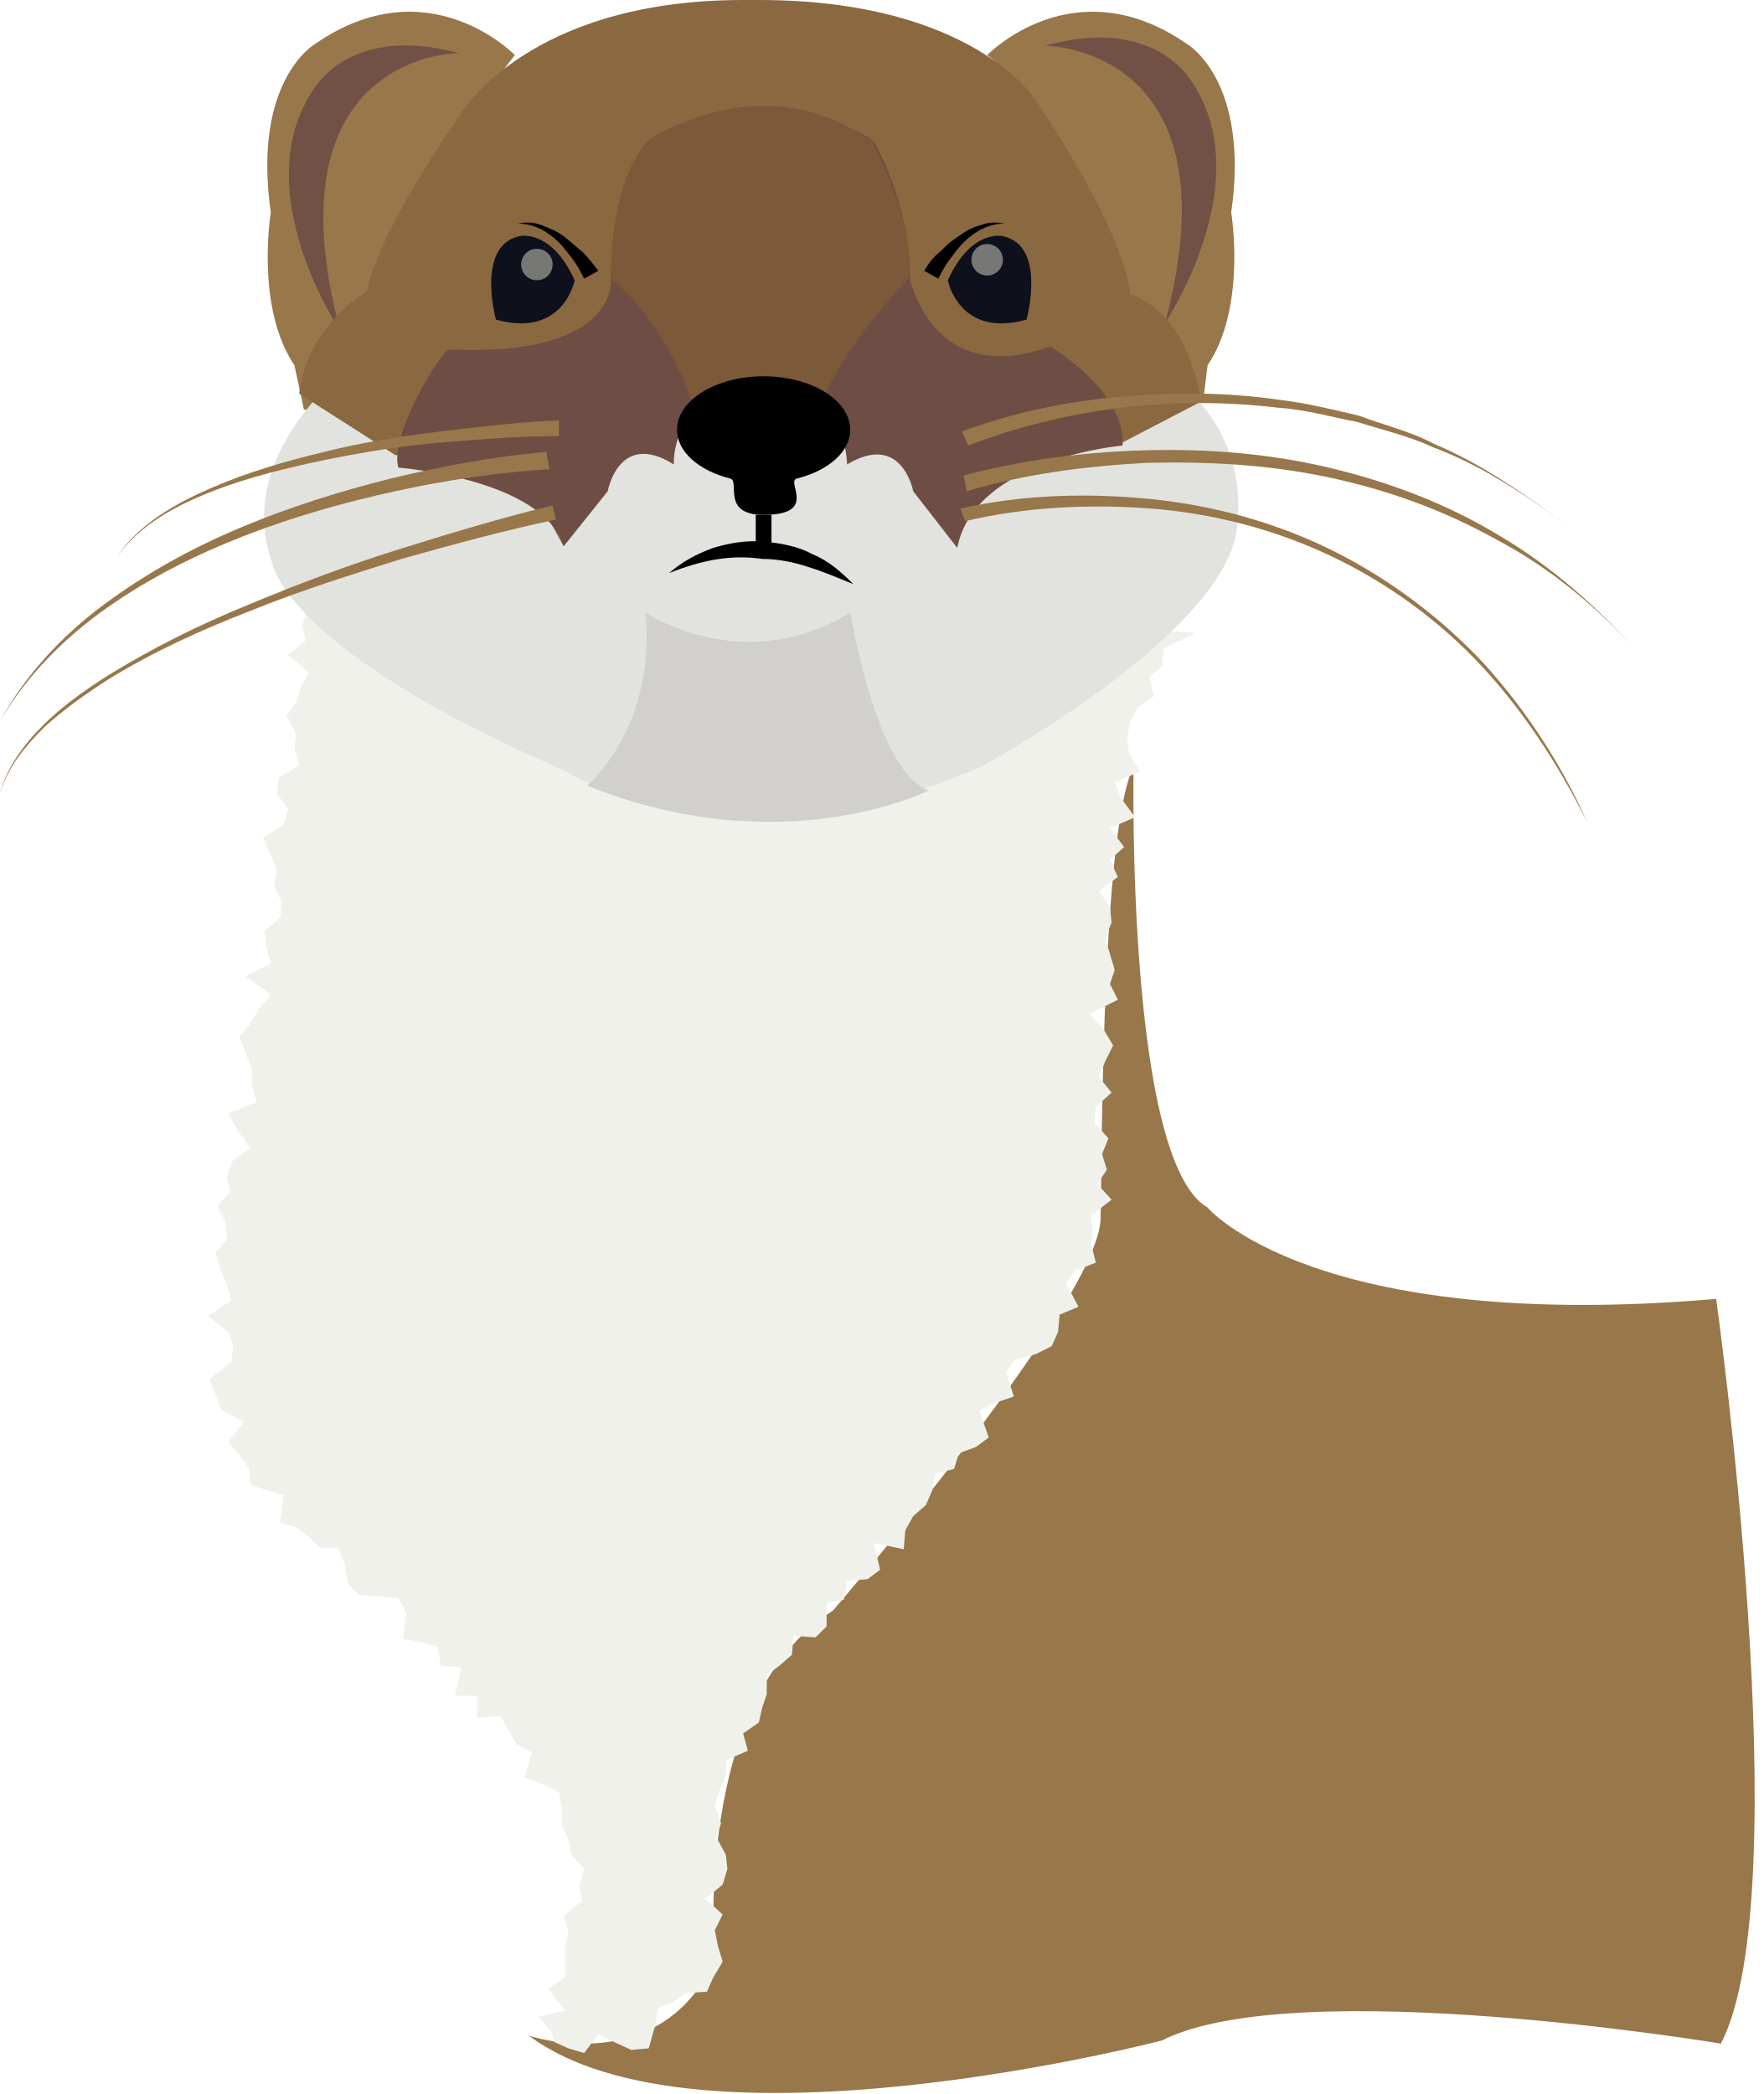
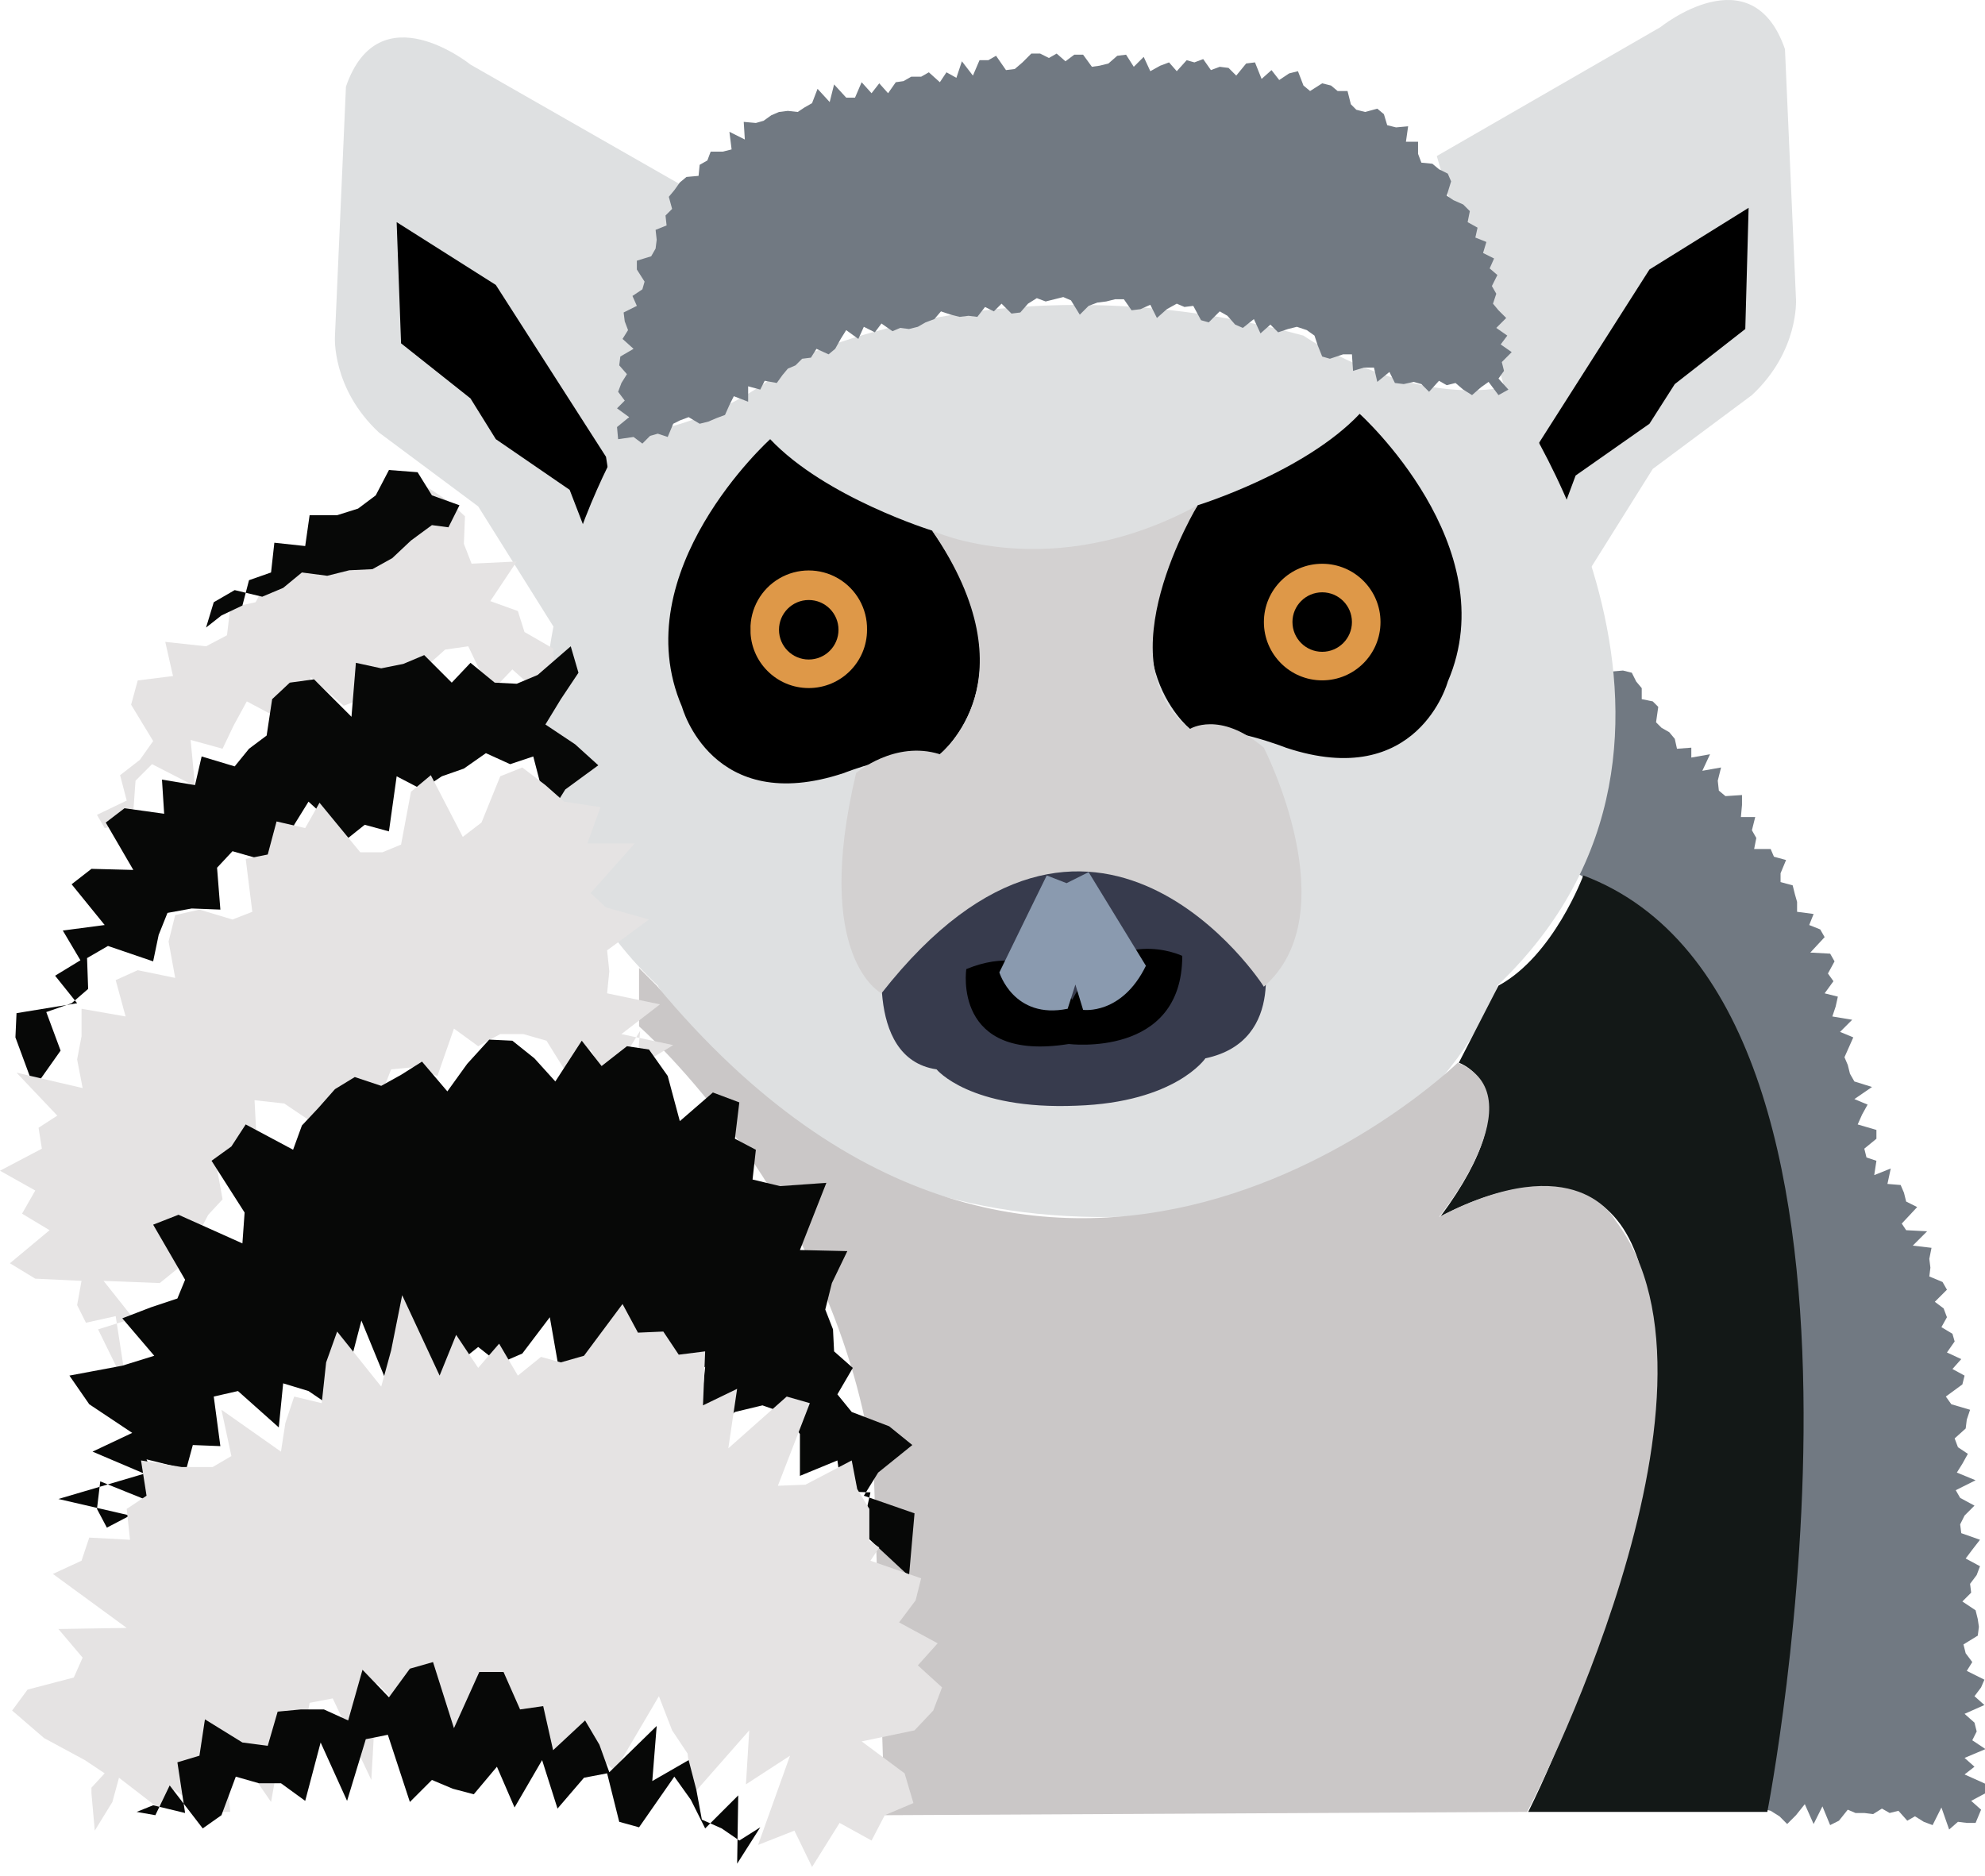
- <svg xmlns="http://www.w3.org/2000/svg" width="112" height="133" viewBox="0 0 112 133">
+ <svg xmlns="http://www.w3.org/2000/svg" width="127" height="120">
+   <path fill="#717982" d="M102.5 42.624l-.212.423.705-.07.846-.071.564.14.282.564.353.423v.705l.705.141.352.353-.141.987.353.352.493.282.352.423.141.635.917-.07v.634l1.198-.212-.493 1.058 1.198-.212-.211.846.07.635.423.352 1.058-.07v.634l-.07.775h.916l-.212.846.282.494-.14.705h1.057l.211.493.775.212-.352.846v.564l.775.211.141.564.141.494v.634l1.058.141-.282.705.705.282.282.493-.917.987 1.27.07.281.494-.423.776.353.493-.564.776.846.211-.141.635-.212.634 1.27.211-.776.776.846.352-.282.635-.282.634.211.494.141.564.282.493 1.128.353-1.128.775.846.353-.352.634-.282.635 1.198.352v.564l-.775.634.14.564.635.212-.14.916 1.057-.423-.212.987.846.07.211.494.141.564.705.353-.987 1.057.282.423 1.34.07-.917.917 1.199.141-.141.705.07.564-.07.564.846.352.282.494-.776.775.564.423.212.564-.353.635.705.423.141.493-.493.705.916.423-.564.634.776.423-.141.564-1.058.776.353.493 1.198.353-.211.634-.07.564-.706.635.212.564.634.423-.352.634-.353.564 1.199.493-1.27.635.283.493.916.494-.634.634-.282.564.07.564 1.199.423-.494.635-.423.564.917.493-.212.564-.423.564.07.564-.563.564.846.564.14.564.071.493-.07.564-.917.564.141.564.423.564-.352.564 1.128.564-.212.493-.423.564.635.564-1.27.564.635.564.141.564-.282.564.846.564-1.34.564.635.564-.634.494 1.41.634-.07.564-.917.493.634.564-.352.846h-.564l-.564-.07-.564.493-.494-1.41-.564 1.128-.564-.211-.564-.353-.493.282-.564-.634-.564.14-.493-.281-.564.352-.564-.07h-.564l-.494-.212-.564.705-.564.282-.493-1.198-.564 1.128-.564-1.27-.564.706-.564.564-.493-.494-.564-.352-.564-.141-.494-.423h-.352l-.423.07.211-.493.635-.494-.564-.634.775-.423-.916-.705.634-.493.564-.494-.14-.564-.494-.634.352-.494.212-.493-.282-.635-.353-.564.635-.493-.423-.564.634-.493.776-.494-.494-.634-.705-.564 1.128-.494-.564-.564.282-.564.494-.493-.564-.635.211-.493.282-.564-.705-.564.282-.564-.07-.564-.07-.564.352-.493.14-.564.635-.494-.07-.564-.917-.634v-.494l.987-.564-.352-.564.211-.493-.775-.564.987-.564-.564-.564.352-.564-.14-.564.422-.564-1.269-.493.987-.564-.634-.564.211-.564-.14-.564.634-.564-.353-.564-.211-.493-.705-.564.14-.564-.07-.494.705-.634-.07-.564-.846-.494.211-.564v-.564l.141-.564-.634-.423.916-.705-.352-.493-.776-.493.917-.705-.494-.423-.705-.494v-.564l.07-.564.917-.705-.423-.493-.916-.423.14-.564.706-.705-.705-.423-.776-.353.423-.704v-.564l-.352-.494-.353-.493.07-.564-.07-.564.282-.705-.634-.353.07-.634-1.128-.141.212-.705-.635-.282.353-.776-.493-.352-.282-.493-.353-.494-.282-.423v-.634l.141-.776-.564-.282-1.057.07.14-.775-.704-.14-.423-.353-.141-.635.07-.775h-.775l-.07-.705-.071-.775-.705-.071-.987.423v-.987l-.282-.564-.987.494.07-1.199-.422-.352-.494-.212-.634.212-.423-.635.352-.493.282-.423-.14-.635.14-.564.07-.493.635-.423.705-.353-.634-.705.634-.422.423-.494-.705-.705.282-.493.282-.494.493-.493-.775-.635 1.198-.423-.564-.564-.493-.634 1.34-.423-.494-.635-.775-.493.775-.564-.211-.564.422-.634z" />
+   <path fill="#dee0e1" d="M91.926 9.984l14.31-8.248s5.851-4.723 7.966 1.41l.705 16.003s.211 3.313-2.82 6.133l-6.344 4.723-5.429 8.67" />
+   <path d="M111.876 13.298l-.212 7.754-4.512 3.525-1.62 2.538-4.724 3.313-1.833 4.935-1.41-.705.917-6.345 7.049-11.068z" />
+   <path fill="#dee0e1" d="M44.412 12.31l-14.31-8.177S24.25-.59 22.134 5.543l-.705 16.003s-.211 3.313 2.82 6.133l6.345 4.723 5.428 8.67" />
+   <path d="M25.378 14.214l.282 7.755 4.441 3.524 1.622 2.609 4.723 3.242 1.903 4.935 1.41-.705-.987-6.345-7.05-10.997z" />
+   <path fill="#dee0e1" d="M71.2 77.871c-21.43.282-29.114-14.804-29.114-14.804C27.07 48.968 39.97 27.82 39.97 27.82s5.64-.212 10.785-4.724c0 0 13.394-6.838 32.64-1.621 0 0 6.344 4.441 12.9 3.313 0 0 16.214 22.347-.493 38.28.07 0-4.864 14.592-24.603 14.803z" />
+   <path fill="#373b4d" d="M69.438 48.968l1.198-1.41 5.64 7.261s4.44.212 4.44 5.64c0 0 1.763 6.133-3.594 7.26 0 0-1.904 2.82-8.248 3.032-6.838.282-8.953-2.326-8.953-2.326-4.794-.705-3.314-8.46-3.314-8.46 0-5.428 4.442-5.64 4.442-5.64l5.64-7.26 1.198 1.41" />
+   <path d="M76.628 32.331s6.838-2.115 10.363-5.85c0 0 9.376 8.459 5.64 17.13 0 0-1.904 7.049-10.363 4.23 0 0-3.525-1.41-6.133-1.2 0 0-6.063-4.934.493-14.31zM59.639 33.953s-6.838-2.115-10.363-5.851c0 0-9.376 8.459-5.64 17.13 0 0 1.904 7.05 10.363 4.23 0 0 3.525-1.41 6.133-1.199 0 0 6.133-4.934-.493-14.31zM61.824 62.01s-.916 5.992 6.556 4.793c0 0 7.261.917 7.261-5.64 0 0-4.441-2.114-7.05 2.82.071.071-1.973-3.947-6.767-1.973z" />
+   <path fill="#d3d1d1" d="M56.396 63.56s-4.441-2.255-1.621-14.098c0 0 2.467-2.115 5.357-1.199 0 0 6.063-4.723-.493-14.31 0 0 7.543 3.524 16.99-1.622 0 0-6.134 10.081-.494 14.31 0 0 1.903-1.198 4.723 1.2 0 0 5.428 10.573 0 15.297 0-.07-10.927-16.849-24.462.423z" />
+   <path fill="#8a9aaf" d="M66.97 56.018s-1.974 4.018-3.031 6.203c0 0 .916 3.031 4.37 2.327l.494-1.551.494 1.621s2.467.353 4.018-2.82l-3.666-5.992-1.41.705z" />
+   <path fill="#717982" d="M96.508 24.93l-.635-.706.353-.493-.141-.564.634-.635-.705-.493.423-.564-.705-.493.635-.635-.494-.493-.352-.423.211-.635-.282-.493.353-.705-.494-.423.282-.635-.705-.352.212-.705-.705-.282.14-.634-.634-.353.141-.705-.423-.423-.634-.282-.423-.282.282-.916-.212-.494-.564-.282-.422-.352-.705-.07-.212-.565v-.775h-.775l.14-.987-.775.07-.564-.14-.211-.705-.423-.353-.776.212-.564-.141-.352-.353-.212-.846h-.634l-.423-.352-.564-.141-.775.493-.423-.352-.353-.917-.564.141-.634.423-.494-.634-.634.564-.423-1.058-.564.07-.635.776-.493-.493-.564-.07-.564.21-.493-.704-.564.211-.494-.14-.634.704-.494-.564-.564.212-.634.352-.423-.916-.635.634-.493-.775-.564.07-.564.494-.564.14-.493.071-.564-.775h-.564l-.564.423-.564-.494-.494.282-.564-.282h-.564l-.564.564-.493.423-.564.07-.634-.916-.494.282h-.564l-.423.987-.705-.916-.352 1.057-.635-.352-.423.634-.705-.634-.493.282h-.635l-.493.282-.493.07-.494.705-.564-.634-.493.634-.635-.705-.423.987h-.564l-.775-.846-.282 1.128-.776-.846-.352.917-.494.282-.423.282-.634-.07-.564.07-.493.211-.494.353-.493.14-.776-.07.07 1.128-.986-.494.14 1.128-.563.141h-.776l-.211.564-.494.282-.07.705-.776.07-.423.353-.352.494-.352.423.211.775-.423.423.07.635-.704.282.07.634-.07.564-.282.493-.917.282v.564l.494.776-.141.493-.635.423.282.635-.846.423.07.564.212.564-.352.564.705.634-.846.493-.07.564.493.564-.353.564-.211.564.423.564-.494.494.776.564-.776.634.07.776.988-.141.564.423.493-.494.494-.14.634.21.353-.845.423-.212.563-.211.705.423.564-.141.494-.212.564-.211.282-.635.282-.564.916.353v-.987l.776.211.282-.564.775.141.353-.493.352-.423.493-.212.423-.423.564-.07.353-.564.775.352.423-.352.353-.634.352-.564.776.564.352-.776.705.353.423-.564.705.493.493-.211.564.07.564-.14.494-.283.564-.211.423-.494.634.212.564.14.564-.07.564.07.494-.634.564.282.493-.493.634.634.564-.07.494-.564.564-.353.564.212.564-.141.564-.141.493.211.564.917.564-.564.564-.212.564-.07.564-.141h.564l.493.705.564-.07.635-.283.423.846.634-.564.635-.352.493.211.564-.07.494.916.493.141.705-.705.493.282.494.564.493.212.705-.564.423.916.635-.564.493.494.635-.212.564-.14.634.21.494.353.211.635.282.704.494.141.845-.282h.564l.07 1.058.706-.212h.634l.212.917.775-.635.353.705.564.07.634-.14.494.14.493.494.635-.705.493.282.564-.14.493.422.564.353.564-.494.494-.352.634.846z" />
+   <path fill="#131817" d="M93.335 68.002s4.935 1.621-1.198 9.87c0 0 9.87-5.852 12.69 2.819 0 0 1.761 17.412-7.05 35.247h15.297s10.08-51.672-11.773-59.92c0 0-1.903 5.146-5.428 7.05z" />
+   <path fill="#cac7c7" d="M40.887 61.94v3.735s12.69 11.068 15.016 28.41l.704 22.065 41.1-.212s14.098-26.788 5.639-37.855c0 0-2.468-4.794-11.28-.212 0 0 6.345-7.754 1.199-9.87 0 0-26.083 25.379-51.25-4.934z" />
+   <path fill="#e5e3e3" d="M34.12 44.033l-1.34-1.198-1.41 1.48-1.41-2.96-1.48.211-1.34 1.199-1.198 1.268-1.48-.422-1.199 1.057-1.269.493-2.114-1.832-.423 2.96-1.551-.282-2.115-1.128-.846 1.551-.705 1.48-2.044-.563.282 2.96-2.75-1.41-1.057 1.058-.141 1.974-1.058.916-.775.141-.494-.846 1.904-.916-.423-1.621 1.269-.987.846-1.199-1.41-2.326.423-1.551 2.256-.282-.494-2.185 2.609.282 1.339-.705.211-1.763 1.622-.352.705-1.34 1.269-.775 1.269-.564.775-1.621 1.34-.635 1.127-.987 2.115 1.41.846-2.044 1.269-.987 1.692 1.128.987.916-.07 1.763.493 1.269 2.89-.141-1.692 2.537 1.763.635.423 1.34 1.832 1.057.141 1.692" />
+   <path fill="#070807" d="M2.185 69.623l1.692-2.397-.916-2.467 1.621-.564 1.058-.916-.07-1.974 1.338-.776 2.89.987.353-1.692.564-1.41 1.551-.282 1.833.071-.212-2.679.987-1.057 1.974.564 1.41-.353.564-1.903.917-1.48 2.537 2.326 1.058-.846 1.55.423.494-3.525 1.622.846 1.268-.846 1.41-.493 1.41-.987 1.551.705 1.48-.494.988 3.807 1.057-1.692 2.115-1.55-1.48-1.34-1.904-1.27.987-1.62 1.128-1.692-.494-1.692-2.114 1.833-1.34.563-1.41-.07-1.55-1.269-1.2 1.269-1.761-1.762-1.34.564-1.41.282-1.621-.353-.282 3.454-2.397-2.397-1.55.212-1.129 1.057-.352 2.327-1.128.846-.917 1.128-2.114-.635-.423 1.833-2.115-.352.14 2.185-2.537-.353-1.199.917 1.763 3.031-2.679-.07-1.269.987 2.115 2.608-2.679.352 1.128 1.904-1.621.987 1.41 1.762-3.878.634-.07 1.551z" />
+   <path fill="#e5e3e3" d="M8.107 88.798l-1.833-3.736 2.256-.705-1.904-2.397 3.596.14 1.128-.916.634-1.128.705-1.127.635-1.199.916-.987-.423-2.326 1.833-.141.775-1.199-.14-2.678 1.903.211 2.608 1.762.846-1.268 1.621.493.987-1.198.776-1.974 1.48-.141 1.48.564 1.058-3.032 1.55 1.128 1.41-.775h1.481l1.48.423 1.27 2.044 1.55-1.48 1.128 2.115 2.045-3.314-.212 2.327 2.326-1.41-3.313-.705 2.467-1.903-3.383-.705.14-1.41-.14-1.34 2.679-1.974-2.75-.775-.987-.916 2.82-3.173h-3.031l.846-2.326-2.327-.353-1.198-1.057-1.48-1.128-1.41.564-1.199 2.96-1.198.917-2.045-3.947-1.268 1.057-.635 3.384-1.198.493h-1.41l-2.609-3.172-.916 1.621-1.833-.423-.564 2.115-1.41.282.423 3.384-1.269.493-2.114-.634-1.551.352-.423 1.692.423 2.327-2.397-.494-1.41.635.634 2.326-2.82-.493v1.762l-.281 1.48.352 1.833-4.23-.987 2.609 2.75-1.199.775.212 1.34-2.68 1.41 2.257 1.268-.846 1.48 1.762 1.058-2.538 2.115 1.622.987 2.96.14-.281 1.552.564 1.128 1.903-.423z" />
+   <path fill="#070807" d="M6.838 97.75l-.634-1.198.211-1.762 4.37 1.762-1.41-3.172 2.539.634.423-1.55 1.762.07-.423-3.172 1.55-.353 2.61 2.327.281-2.82 1.622.493 1.762 1.199.775-2.468.846-3.242 2.256 5.498 1.128-1.974 1.41.635 1.269-1.34 1.41-1.127 1.34 1.057 1.48-.635 1.762-2.326.705 4.018 1.903-1.621.635 2.89 2.397-2.96-.282 5.005 2.537-2.89 2.045-1.27-.494 4.865 2.397-1.974 1.763-.423 1.41.493.986 1.34v2.678l2.397-.987.282 1.974 1.833.07-.564 2.539 3.031 2.82.353-4.019-3.243-1.128.917-1.48 2.185-1.762-1.48-1.199-2.397-.916-.917-1.128.987-1.692-1.198-1.058-.07-1.41-.494-1.268.423-1.692.987-2.045-3.032-.07.776-1.974.916-2.326-2.96.211-1.763-.423.212-1.903-1.34-.705.282-2.326-1.692-.635-2.115 1.833-.775-2.89-1.198-1.692-1.41-.212-1.622 1.27-1.269-1.622L35.53 69.2l-1.339-1.48-1.41-1.128-1.48-.07-1.41 1.55-1.27 1.763L27 67.93l-1.34.846-1.269.705-1.692-.564-1.269.776-1.057 1.198-1.057 1.128-.564 1.55-3.032-1.62-.916 1.41-1.269.916 2.115 3.313-.141 1.974-4.089-1.833-1.621.635 2.044 3.524-.493 1.199-1.692.564-1.833.705 2.044 2.396-2.044.635-3.384.634 1.269 1.833 2.75 1.833-2.539 1.199 3.314 1.41-5.499 1.62 4.582 1.058z" />
+   <path fill="#e5e3e3" d="M7.613 113.753l2.468 1.903 1.057-1.127 2.115 1.41h1.48l-.493-5.147 3.102 4.512.493-2.75 1.41-.281.564-3.314 1.48-.282 2.468 5.217.352-6.203 1.763 1.832 1.692 3.032 1.339.282 1.198-3.807 1.48 1.55 1.41-.845 1.27 1.48 1.127 2.045 1.34-.282 1.48-.705 1.128 1.057 2.82-4.794.846 2.186.987 1.48.352 2.609 3.596-4.09-.212 3.455 2.82-1.833-2.044 5.71 2.326-.916 1.128 2.326 1.762-2.82 2.045 1.128.845-1.621 1.833-.776-.564-1.903-2.749-2.044 3.384-.705 1.198-1.27.564-1.48-1.55-1.41 1.268-1.41-2.467-1.339 1.057-1.41.353-1.41-3.243-1.127.564-.846-.634-.423v-2.045l-.776-1.269-.352-1.833-2.961 1.551-1.763.07 2.045-5.286-1.48-.423-3.737 3.313.564-3.807-2.185 1.058.14-3.455-1.691.212-.987-1.48-1.621.07-.987-1.833-2.468 3.313-1.48.423-1.269-.352-1.48 1.198-1.199-2.044-1.34 1.55-1.41-2.114-1.057 2.608-2.396-5.146-.705 3.525-.635 2.326-2.82-3.524-.705 1.973-.282 2.609-1.762-.423-.564 1.692-.282 1.833-3.807-2.68.635 2.962-1.199.704h-1.973l-2.609-.423.353 2.256-1.27.846.212 1.974-2.608-.14-.493 1.48-1.833.846 4.723 3.454-4.37.07 1.55 1.833-.564 1.27-2.96.775-.988 1.339 2.045 1.762 2.608 1.41 1.269.846-.846.917v.352l.212 2.397 1.127-1.833z" />
+   <path fill="#de9848" d="M80.364 39.804a4.23 4.23 0 1 1 8.46 0 4.23 4.23 0 0 1-8.46 0z" />
+   <path fill="none" stroke="#000" stroke-miterlimit="50" d="M80.364 39.804a4.23 4.23 0 1 1 8.46 0 4.23 4.23 0 0 1-8.46 0z" />
+   <path fill="#de9848" d="M47.514 40.297a4.23 4.23 0 1 1 8.459 0 4.23 4.23 0 0 1-8.46 0z" />
+   <path fill="none" stroke="#000" stroke-miterlimit="50" d="M47.514 40.297a4.23 4.23 0 1 1 8.459 0 4.23 4.23 0 0 1-8.46 0z" />
  <g>
-     <g>
-       <g>
-         <path fill="#98774a" d="M32.7 3.5S27.2-2.2 20 2.8c0 0-4 2.3-2.8 10.7 0 0-1 6 1.5 9.7l.6 2.8s1.8.3 6 3.7c0 0-2.7-13.5 7.4-26.2z" />
-       </g>
-       <g>
-         <path fill="#98774a" d="M62.7 3.5s5.5-5.7 12.7-.7c0 0 4 2.3 2.8 10.7 0 0 1 6-1.5 9.7l-.3 2.4s-1.1-1.4-5 2.6c-.1-.1-2.6-20.3-8.7-24.7z" />
-       </g>
-       <g>
-         <path fill="#715145" d="M74 20.5s6-8.9 1.7-15.3c-1.3-2-4.3-3.7-9.3-2.3-.1 0 12.3 0 7.6 17.6z" />
-       </g>
-       <g>
-         <path fill="#715145" d="M21.6 21s-6-8.9-1.7-15.3c1.3-2 4.3-3.7 9.3-2.3.1-.1-12.3-.1-7.6 17.6z" />
-       </g>
-       <g>
-         <path fill="#98774a" d="M72 48.7s-.5 25 4.7 28c0 0 6.7 8 32.3 5.8 0 0 5.3 37.7.3 47.3 0 0-27-4.5-35.5-.2 0 0-29.5 7.7-40.2-.3 0 0 8.3 2.8 11.8-4.8 0 0-1.5-16.5 7.5-22.2 0 0 17.5-20.3 17-25.2.1.1-.1-24.1 2.1-28.4z" />
-       </g>
-       <g>
-         <g>
-           <path fill="#f0f1ea" d="M19 35.8l.7 1 .2 1-.4 1-.3.9.2 1-1.1.9 1.3 1.1-.5 1-.3.9-.6.9.6 1.1-.1.9.3 1.1-1.3.8-.1 1 .7 1-.3 1-1.3.8.5 1.1.4 1-.2 1 .5 1-.1 1-1 .8.1 1 .3 1.1-1.6.8 1.6 1.2-.7.8-.6 1-.7.9.4 1 .4 1v1l.3 1.1-1.8.7.6 1.1.8 1.1-1.1.8-.4 1 .2 1-.8.9.5 1 .1 1.1-.7.9.3 1 .4 1 .3 1-1.5 1 1.3 1 .3.9-.1 1-1.4 1.1.4 1 .4 1 1.4.7-1 1.3.7.8.6.8.1 1.1 1.2.4.9.3-.2 1.7 1 .3.8.6.7.7h1.2l.4 1.1.2 1.2.7.7 1.3.1 1.2.1.5.9-.2 1.7 1.2.2 1 .3.2 1.2 1.3.1-.4 1.8h1.4v1.4l1.5-.1.5.9.5.9 1 .5-.5 1.6 1.1.4 1.1.5.2 1.1v1l.4 1 .2.9.8.9-.3 1.1.2.9-1.2 1 .3 1-.2.9v2l-1.1.7 1.1 1.4-1.7.4.8.9.2.7.9.4 1 .3.9-1.2 1 .5 1.1.5 1.1-.1.4-1.4.2-1.2.9-.3.8-.6 1.4-.1.4-.9.6-1-.3-1-.2-1 .5-1-1.1-1 1.1-.9.3-1-.1-.9-.6-1.1.3-.9-.4-1.1.3-1 .4-.9v-1l1.4-.6-.3-1.1 1-.7.2-.9.3-.9v-1.2l.8-.6.8-.7.1-1.2 1.4.1.7-.7v-1.5l1.1-.2.2-1.2 1.3-.1.8-.6-.4-1.7 1.9.4.1-1.2.5-.9.8-.7.4-.9.2-1.1 1.2-.3.3-1 1.1-.4.8-.6-.6-1.7 1-.5 1.2-.4-.5-1.5.5-.8 1.4-.4 1-.5.4-.9.1-1.1 1.2-.5-.8-1.5.6-.8 1.3-.5-.3-1.2.1-.9-.1-.9 1.3-1-.9-1 .6-.9-.3-1 .4-1-.9-1 .1-1 1-.9-.8-1 .4-1 .5-1-.6-1-.9-1 1.8-.9-.5-1 .3-.9-.3-1-.3-1 .4-1-.1-1-.7-1 1.2-.9-.5-1.1.9-.8-.9-1.2 1.6-.7-.9-1.2-.4-1 1.6-.7-.7-1.2-.1-1 .2-1 .5-.9 1-.7L73 43l.8-.7.1-1.1 1-.5 1-.5" />
-         </g>
-       </g>
-       <g>
-         <path fill="#e2e2de" d="M23.8 22s-9.3 6-6.5 13.8c0 0 .8 5.5 18.7 13.2 0 0 10 6.7 26.3-.3 0 0 16.3-8.8 16.3-15.7 0 0 1.2-7.5-7.5-10.8" />
-       </g>
-       <g>
-         <path fill="#8a6840" d="M76.3 25.5l-5 2.6-9.1-.8-1.4 7.4S55.4 24 50 24c-14 .2-14.2 10.7-14.2 10.7L33 29.6l-7.9-.7L19 25c.5-4.3 4.3-6.5 4.3-6.5.8-4 6-11.3 6-11.3S33.5 0 47.2 0h1c13.7 0 17.6 6.4 17.6 6.4s5.5 8 6 12.3c0 0 3.4.7 4.5 6.8" />
-       </g>
-       <g>
-         <path fill="#81686c" d="M25.1 28.9l5.9 1.5" />
-       </g>
-       <g>
-         <g>
-           <path fill="#0e101b" d="M36.5 17.8s-.7 3.7-5 2.5c0 0-1.3-4.7 1.5-5.3 0 0 2-.5 3.5 2.8z" />
-         </g>
-         <g>
-           <g>
-             <path d="M37.1 17.7c-.2-.4-.4-.8-.7-1.2-.3-.4-.6-.8-.9-1.1-.7-.7-1.6-1.2-2.6-1.2.5-.1 1-.1 1.5.1s1 .4 1.4.7c.4.3.8.7 1.2 1 .4.4.7.8 1 1.2z" />
-           </g>
-         </g>
-       </g>
-       <g>
-         <g>
-           <path fill="#0e101b" d="M60.2 17.8s.7 3.7 5 2.5c0 0 1.3-4.7-1.5-5.3 0 0-2-.5-3.5 2.8z" />
-         </g>
-         <g>
-           <g>
-             <path d="M58.7 17.2c.3-.5.6-.9 1-1.2.4-.4.7-.7 1.2-1 .4-.3.9-.6 1.4-.7.5-.2 1-.2 1.5-.1-1 0-1.9.5-2.6 1.2-.3.3-.6.7-.9 1.1-.3.4-.5.8-.7 1.2z" />
-           </g>
-         </g>
-       </g>
-       <g>
-         <path fill="#777776" d="M61.7 16.5a1 1 0 1 1 2 0 1 1 0 0 1-2 0z" />
-       </g>
-       <g>
-         <path fill="#777776" d="M33.1 16.8a1 1 0 1 1 2 0 1 1 0 0 1-2 0z" />
-       </g>
-       <g>
-         <path fill="#6e4e44" d="M48.3 7.2s5 0 7.2 1.8c0 0 2.3 3.8 2.3 8.7 0 0 1.4 7 8.9 4.3 0 0 4.8 2.8 4.6 6.3 0 0-9.4.8-10.5 6.5L58 31.2s-.7-3.8-4.2-1.7c0 0 0-5.5-5.7-5-5.6.5-5.3 5-5.3 5-3.5-2.2-4.2 1.7-4.2 1.7l-2.8 3.5c-1.3-4.3-10.5-5-10.5-5-.6-2.1 2.8-7.5 3.2-7.5 10.9.5 10.3-4.5 10.3-4.5 0-4.8 2.3-8.7 2.3-8.7 2.2-1.8 7.2-1.8 7.2-1.8" />
-       </g>
-       <g>
-         <path fill="#d1d0cd" d="M41 38.9s6.2 4.2 13 0c0 0 1.7 10.3 5 11.3 0 0-9.3 4.7-21.7-.3 0 0 4.4-3.7 3.7-11z" />
-       </g>
-       <g>
-         <path fill="#7c5938" d="M38.8 17.7s-.2-5.8 2.3-8.7c0 0 7.1-5.1 14.3 0 0 0 2.8 5.2 2.3 8.7 0 0-3.8 3.8-5.5 7.8 0 0-6-2.7-8.3 0 .1 0-1.6-5-5.1-7.8z" />
-       </g>
-       <g>
-         <g>
-           <path d="M54 27.3c0 1.4-1.4 2.6-3.4 3.1-.7.2 1.4 2.3-2.1 2.3-2.7 0-1.5-2.1-2.1-2.3-2-.5-3.4-1.7-3.4-3.1 0-1.9 2.5-3.4 5.5-3.4s5.5 1.5 5.5 3.4z" />
-         </g>
-         <g>
-           <g>
-             <path d="M42.5 36.4c.8-.7 1.7-1.2 2.8-1.6 1-.3 2.1-.5 3.2-.4 1.1.1 2.2.3 3.1.8 1 .4 1.8 1.1 2.6 1.9-1-.4-1.9-.8-2.9-1.1-.9-.3-1.9-.5-2.9-.5-2-.3-3.9.1-5.9.9z" />
-           </g>
-         </g>
-         <g>
-           <path fill="none" stroke="#000" stroke-miterlimit="50" d="M48.5 32.7v2.5" />
-         </g>
-       </g>
-       <g>
-         <g>
-           <path fill="#98774a" d="M61.1 27.4c3.3-1.2 6.6-1.9 10-2.2 3.4-.3 6.8-.3 10.2.2 1.7.2 3.3.6 5 1 1.6.6 3.3 1 4.8 1.8 3.1 1.3 5.9 3.3 8.6 5.3-2.7-2-5.5-3.9-8.7-5.1-1.5-.7-3.2-1.1-4.8-1.6-1.6-.3-3.3-.8-5-.9-3.3-.4-6.7-.4-10 0s-6.6 1.2-9.7 2.4z" />
-         </g>
-       </g>
-       <g>
-         <g>
-           <path fill="#98774a" d="M61.2 30.2c3.8-1 7.7-1.5 11.6-1.6 3.9-.1 7.8.2 11.6 1.1 3.8.9 7.5 2.3 10.8 4.3 3.4 2 6.3 4.6 8.9 7.5-2.6-2.9-5.6-5.4-9-7.2-3.4-1.9-7-3.2-10.8-4-3.8-.8-7.7-1-11.5-.9-3.8.2-7.7.7-11.4 1.8z" />
-         </g>
-       </g>
-       <g>
-         <g>
-           <path fill="#98774a" d="M61 32.3c4-.9 8.1-1 12.1-.6s8 1.5 11.6 3.3c3.6 1.8 6.9 4.3 9.6 7.2 2.7 3 4.9 6.4 6.5 10-1.8-3.6-4-7-6.7-9.9-2.7-2.9-6-5.3-9.6-7-3.6-1.7-7.5-2.7-11.4-3-3.9-.3-8-.1-11.8.8z" />
-         </g>
-       </g>
-       <g>
-         <g>
-           <path fill="#98774a" d="M34.9 29.8c-3.3.2-6.6.7-9.8 1.4-3.2.7-6.4 1.6-9.5 2.8-3.1 1.2-6.1 2.7-8.8 4.6-2.7 1.9-5.1 4.3-6.8 7.2 1.6-2.9 3.9-5.4 6.6-7.4 2.7-2 5.6-3.6 8.7-4.9 3.1-1.3 6.3-2.3 9.5-3.1 3.3-.8 6.5-1.4 9.9-1.7z" />
-         </g>
-       </g>
-       <g>
-         <g>
-           <path fill="#98774a" d="M35.3 33c-3.3.7-6.6 1.6-9.8 2.5-3.2 1-6.4 2-9.6 3.3-3.1 1.2-6.2 2.6-9.1 4.4-1.4.9-2.8 1.9-4 3C1.6 47.4.5 48.7 0 50.4c.4-1.6 1.5-3.1 2.7-4.3 1.2-1.2 2.6-2.2 4-3.1 2.9-1.8 5.9-3.3 9.1-4.6 3.1-1.3 6.3-2.5 9.5-3.5s6.5-2 9.8-2.8z" />
-         </g>
-       </g>
-       <g>
-         <g>
-           <path fill="#98774a" d="M35.5 27.7c-2.5 0-5 .2-7.4.4-2.5.2-4.9.6-7.4 1.1-2.4.5-4.9 1.1-7.2 2-2.3.9-4.6 2.1-6.1 4.2 1.4-2.1 3.7-3.4 6-4.4 2.3-1 4.7-1.7 7.2-2.3 2.4-.6 4.9-1 7.4-1.3 2.5-.3 5-.6 7.5-.7z" />
-         </g>
-       </g>
-     </g>
+     <path d="M82.69 39.804a1.903 1.903 0 1 1 3.807 0 1.903 1.903 0 0 1-3.806 0z" />
+   </g>
+   <g>
+     <path d="M49.84 40.297a1.903 1.903 0 1 1 3.807 0 1.903 1.903 0 0 1-3.807 0z" />
+   </g>
+   <g>
+     <path fill="#070807" d="M28.691 33.741l-1.057-.14-1.34.986-1.198 1.128-1.269.705-1.48.07-1.41.353-1.621-.212-1.199.987-1.34.564-1.762-.423-1.339.776-.493 1.621.986-.775 1.34-.635.423-1.621 1.41-.494.211-1.903 1.974.212.282-1.974h1.762l1.34-.423 1.128-.846.846-1.622 1.833.141.916 1.48 1.762.635z" />
+   </g>
+   <g>
+     <path fill="#070807" d="M8.741 115.938l1.058-.423 2.044.494-.493-3.243 1.41-.423.352-2.326 2.397 1.48 1.621.212.635-2.186 1.48-.14h1.48l1.551.704.917-3.242 1.692 1.762 1.34-1.833 1.48-.423 1.339 4.23 1.621-3.595h1.551l1.058 2.396 1.48-.211.634 2.82 2.045-1.904.916 1.551.635 1.763 3.031-2.961-.282 3.525 2.326-1.34.494 1.904.352 1.903 1.27.564 1.127.775 1.34-.846-1.48 2.327.07-4.371-2.115 2.115-.917-1.833-1.057-1.48-2.256 3.242-1.269-.352-.775-3.102-1.48.282-1.693 1.974-.986-3.102-1.763 3.031-1.128-2.608-1.48 1.763-1.34-.353-1.339-.564-1.41 1.41-1.41-4.3-1.41.282-1.198 3.947-1.692-3.736-.987 3.736-1.55-1.127h-1.41l-1.481-.423-.917 2.467-1.198.846-2.115-2.75-.916 1.904z" />
  </g>
</svg>
